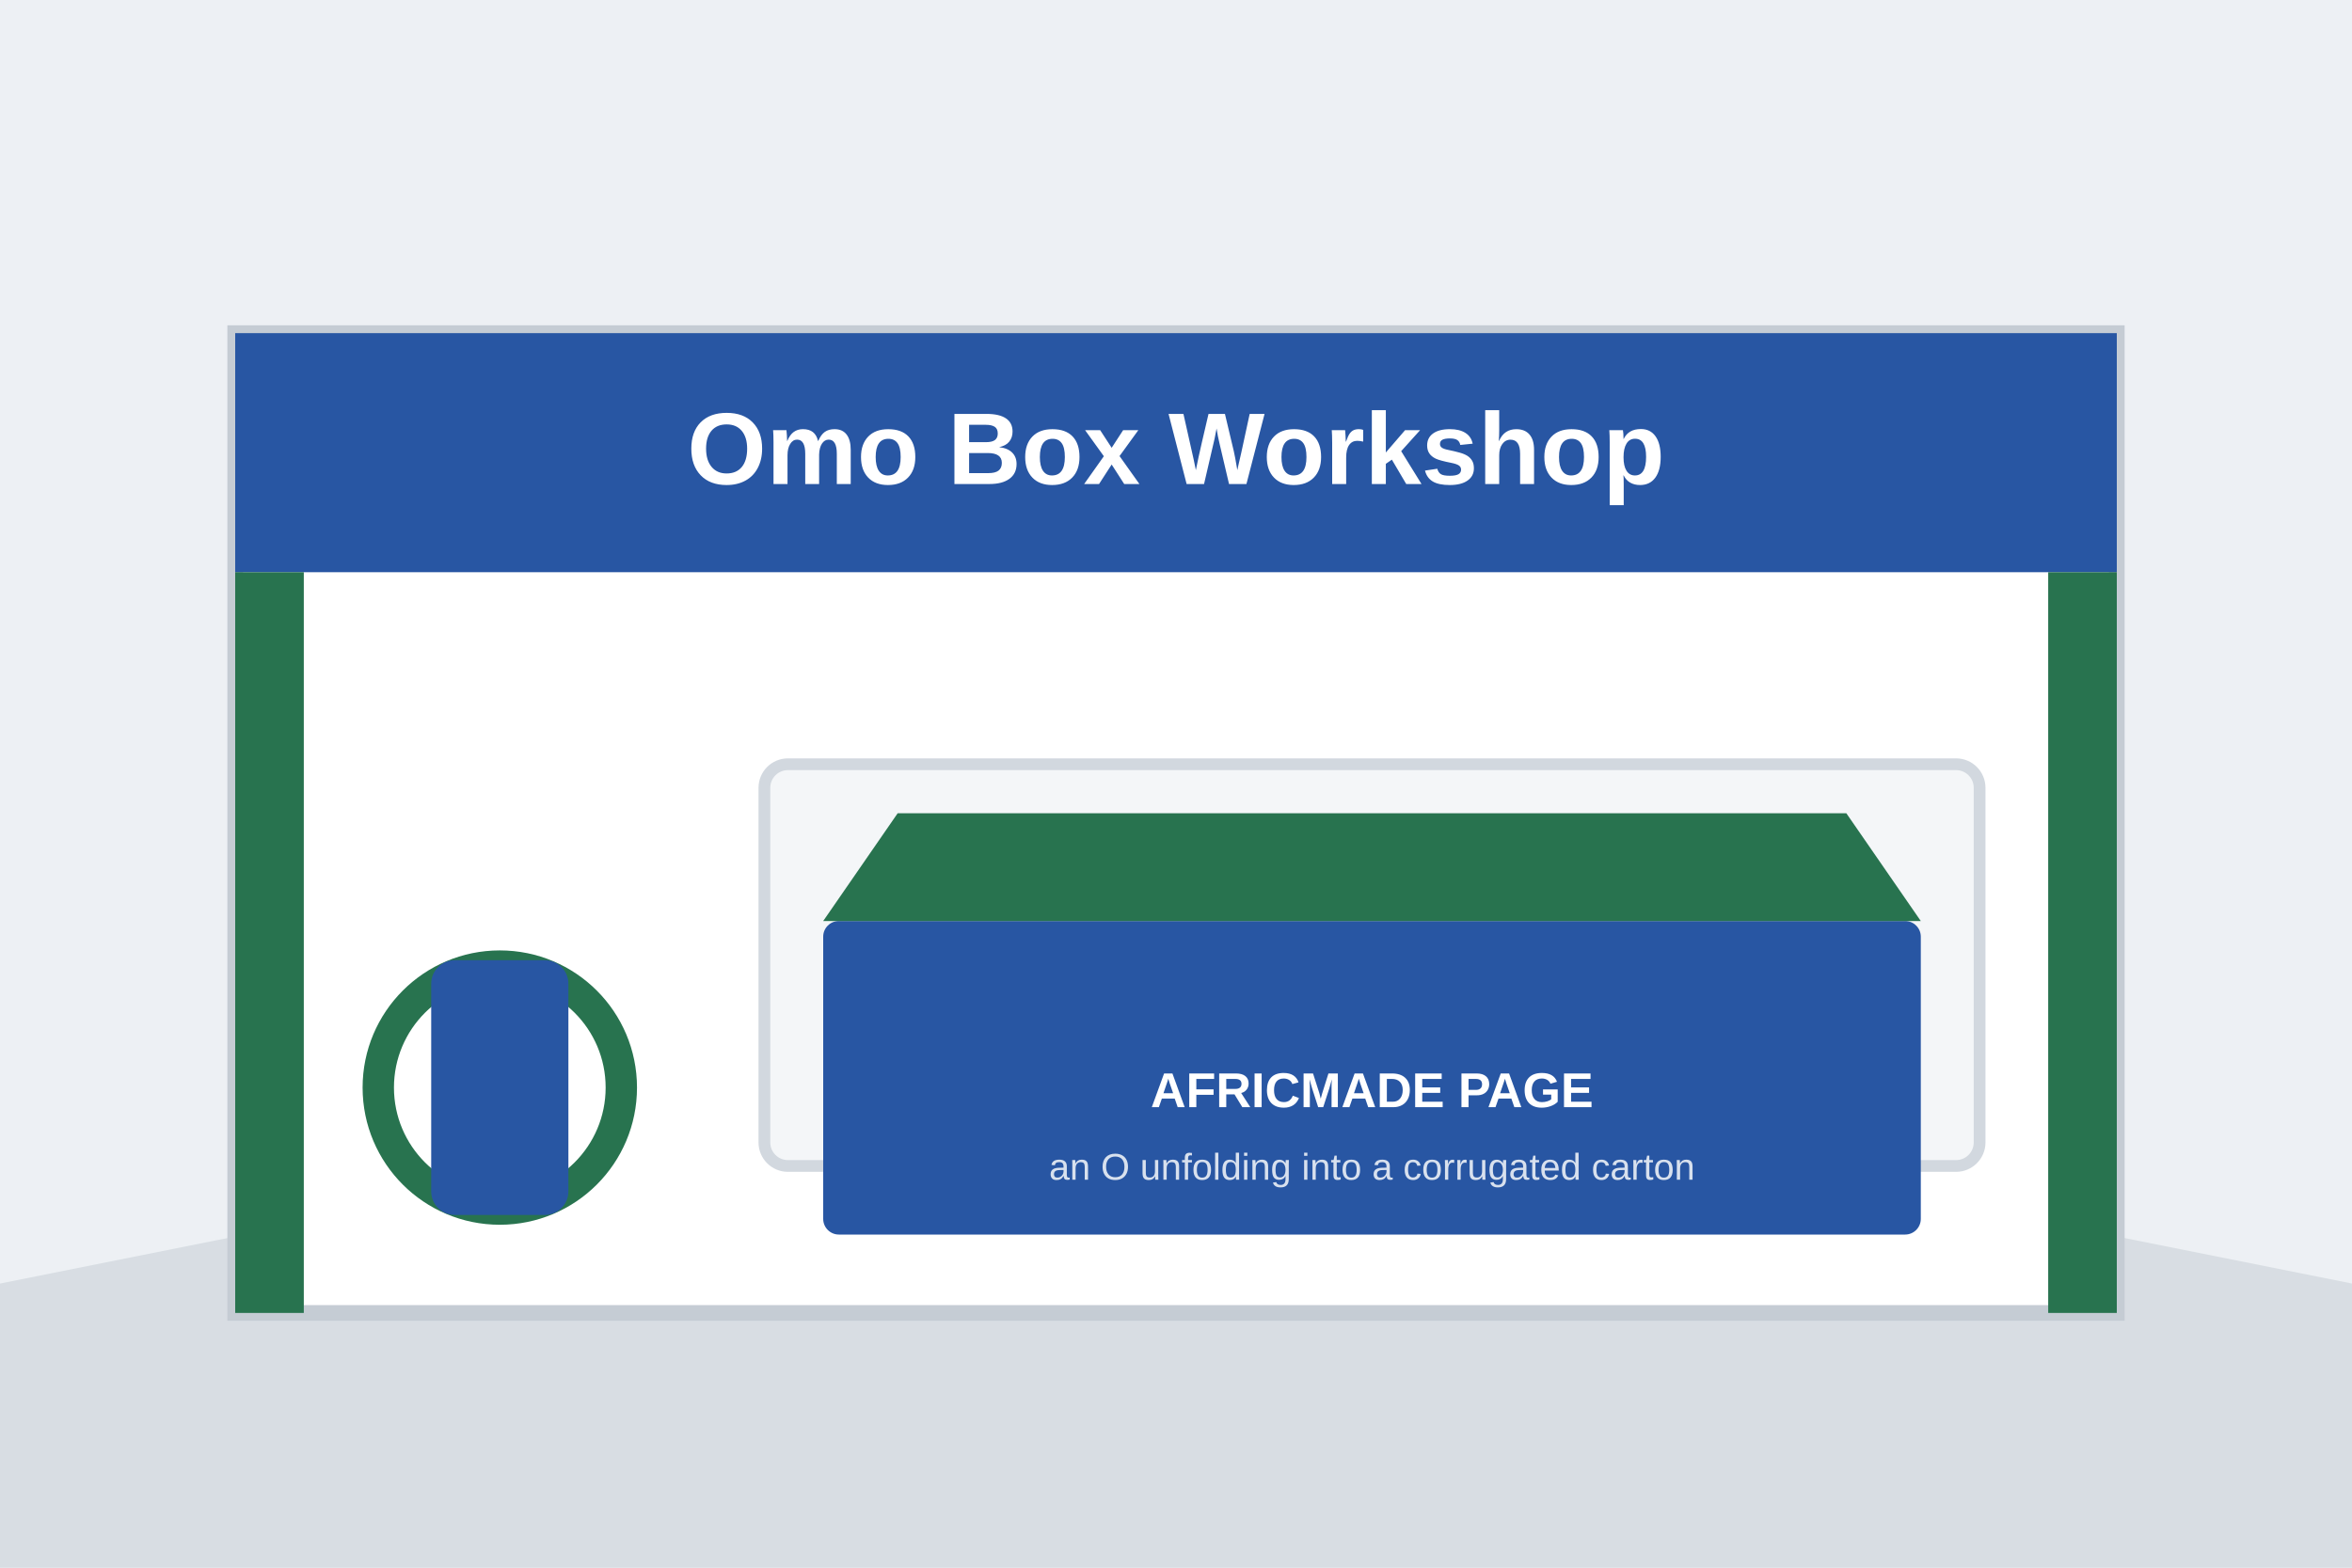
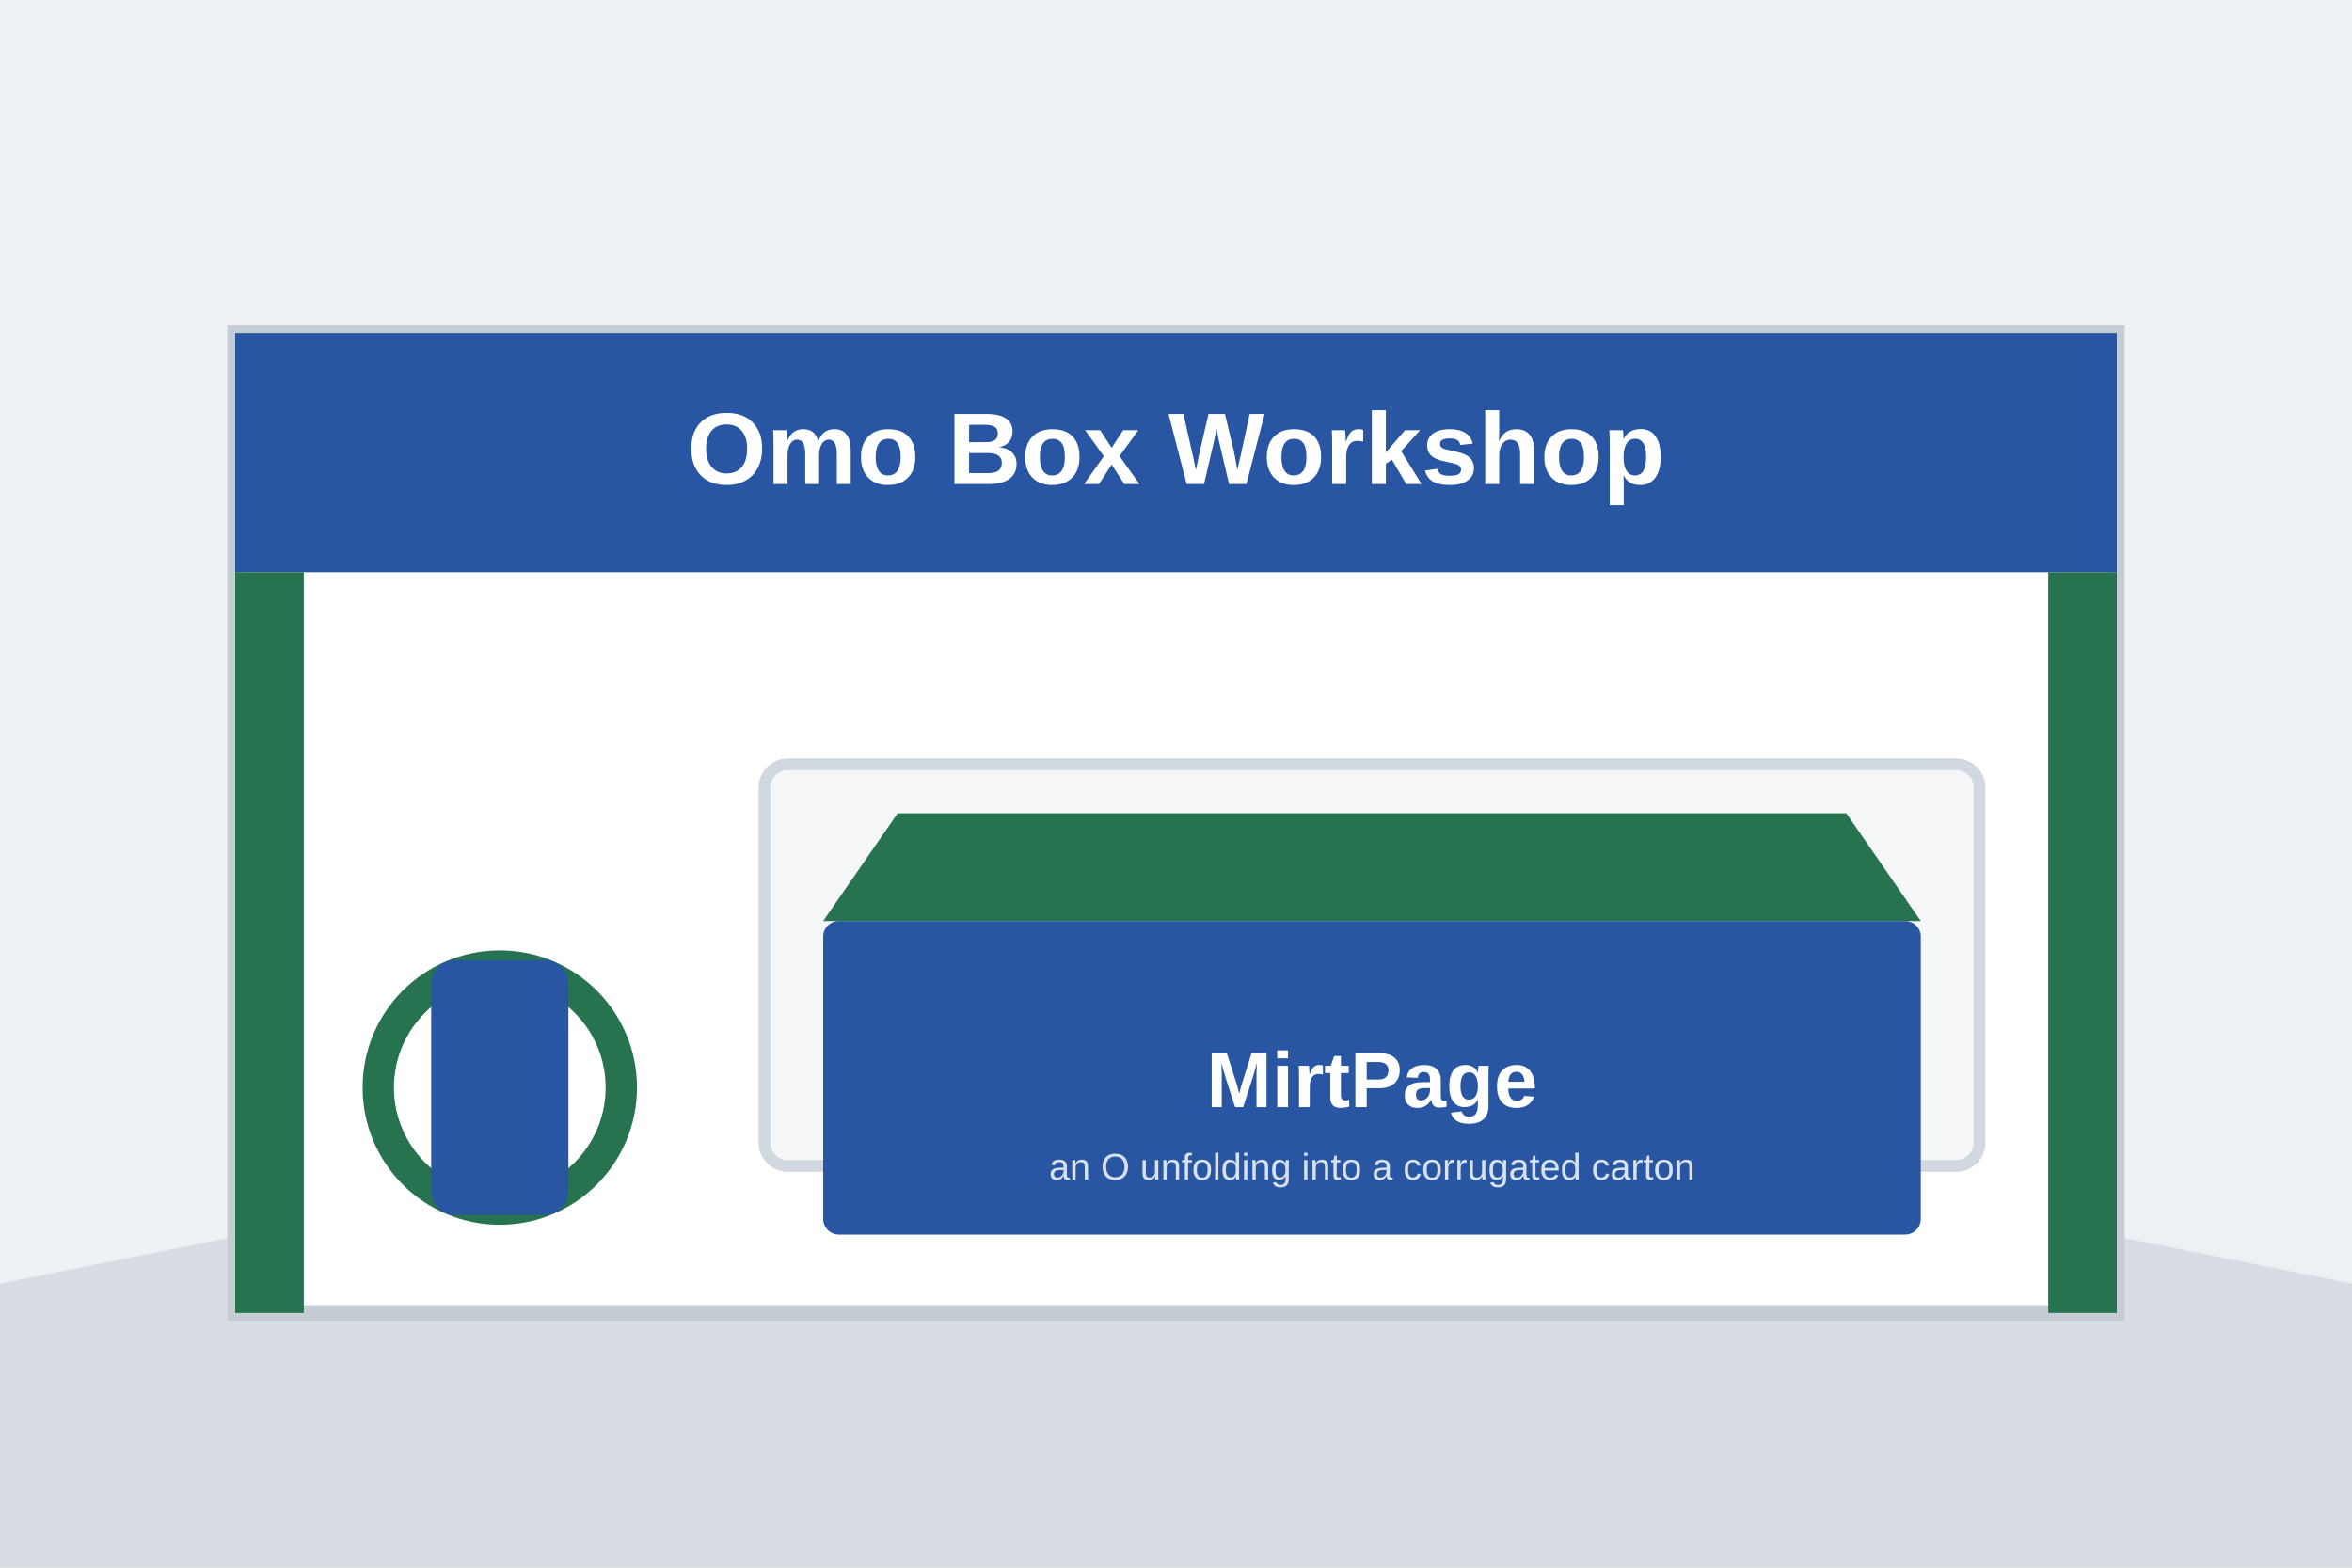
<svg xmlns="http://www.w3.org/2000/svg" viewBox="0 0 1200 800" role="img" aria-label="Illustrative booth for Omo Box Workshop">
  <rect width="1200" height="800" fill="#edf0f4" />
  <path d="M0 655L600 535l600 120v145H0z" fill="#d8dde3" />
  <path d="M120 170h960v500H120z" fill="#ffffff" stroke="#c5ccd4" stroke-width="8" />
  <path d="M120 170h960v122H120z" fill="#2856a3" />
  <path d="M120 292h35v378h-35zM1045 292h35v378h-35z" fill="#28734f" />
  <rect x="390" y="390" width="620" height="205" rx="12" fill="#f4f6f8" stroke="#d2d8df" stroke-width="6" />
  <rect x="420" y="470" width="560" height="160" rx="8" fill="#2856a3" />
  <path d="M420 470h560l-38-55H458z" fill="#28734f" />
  <circle cx="255" cy="555" r="62" fill="#ffffff" stroke="#28734f" stroke-width="16" />
  <rect x="220" y="490" width="70" height="130" rx="12" fill="#2856a3" />
  <text x="600" y="247" text-anchor="middle" font-family="Arial, Helvetica, sans-serif" font-size="52" font-weight="800" fill="#ffffff">Omo Box Workshop</text>
-   <text x="700" y="565" text-anchor="middle" font-family="Arial, Helvetica, sans-serif" font-size="25" font-weight="700" fill="#ffffff">AFRICMADE PAGE</text>
+   <text x="700" y="565" text-anchor="middle" font-family="Arial, Helvetica, sans-serif" font-size="40" font-weight="700" fill="#ffffff">MirtPage</text>
  <text x="700" y="602" text-anchor="middle" font-family="Arial, Helvetica, sans-serif" font-size="19" fill="#ffffff" opacity=".82">an O unfolding into a corrugated carton</text>
</svg>
